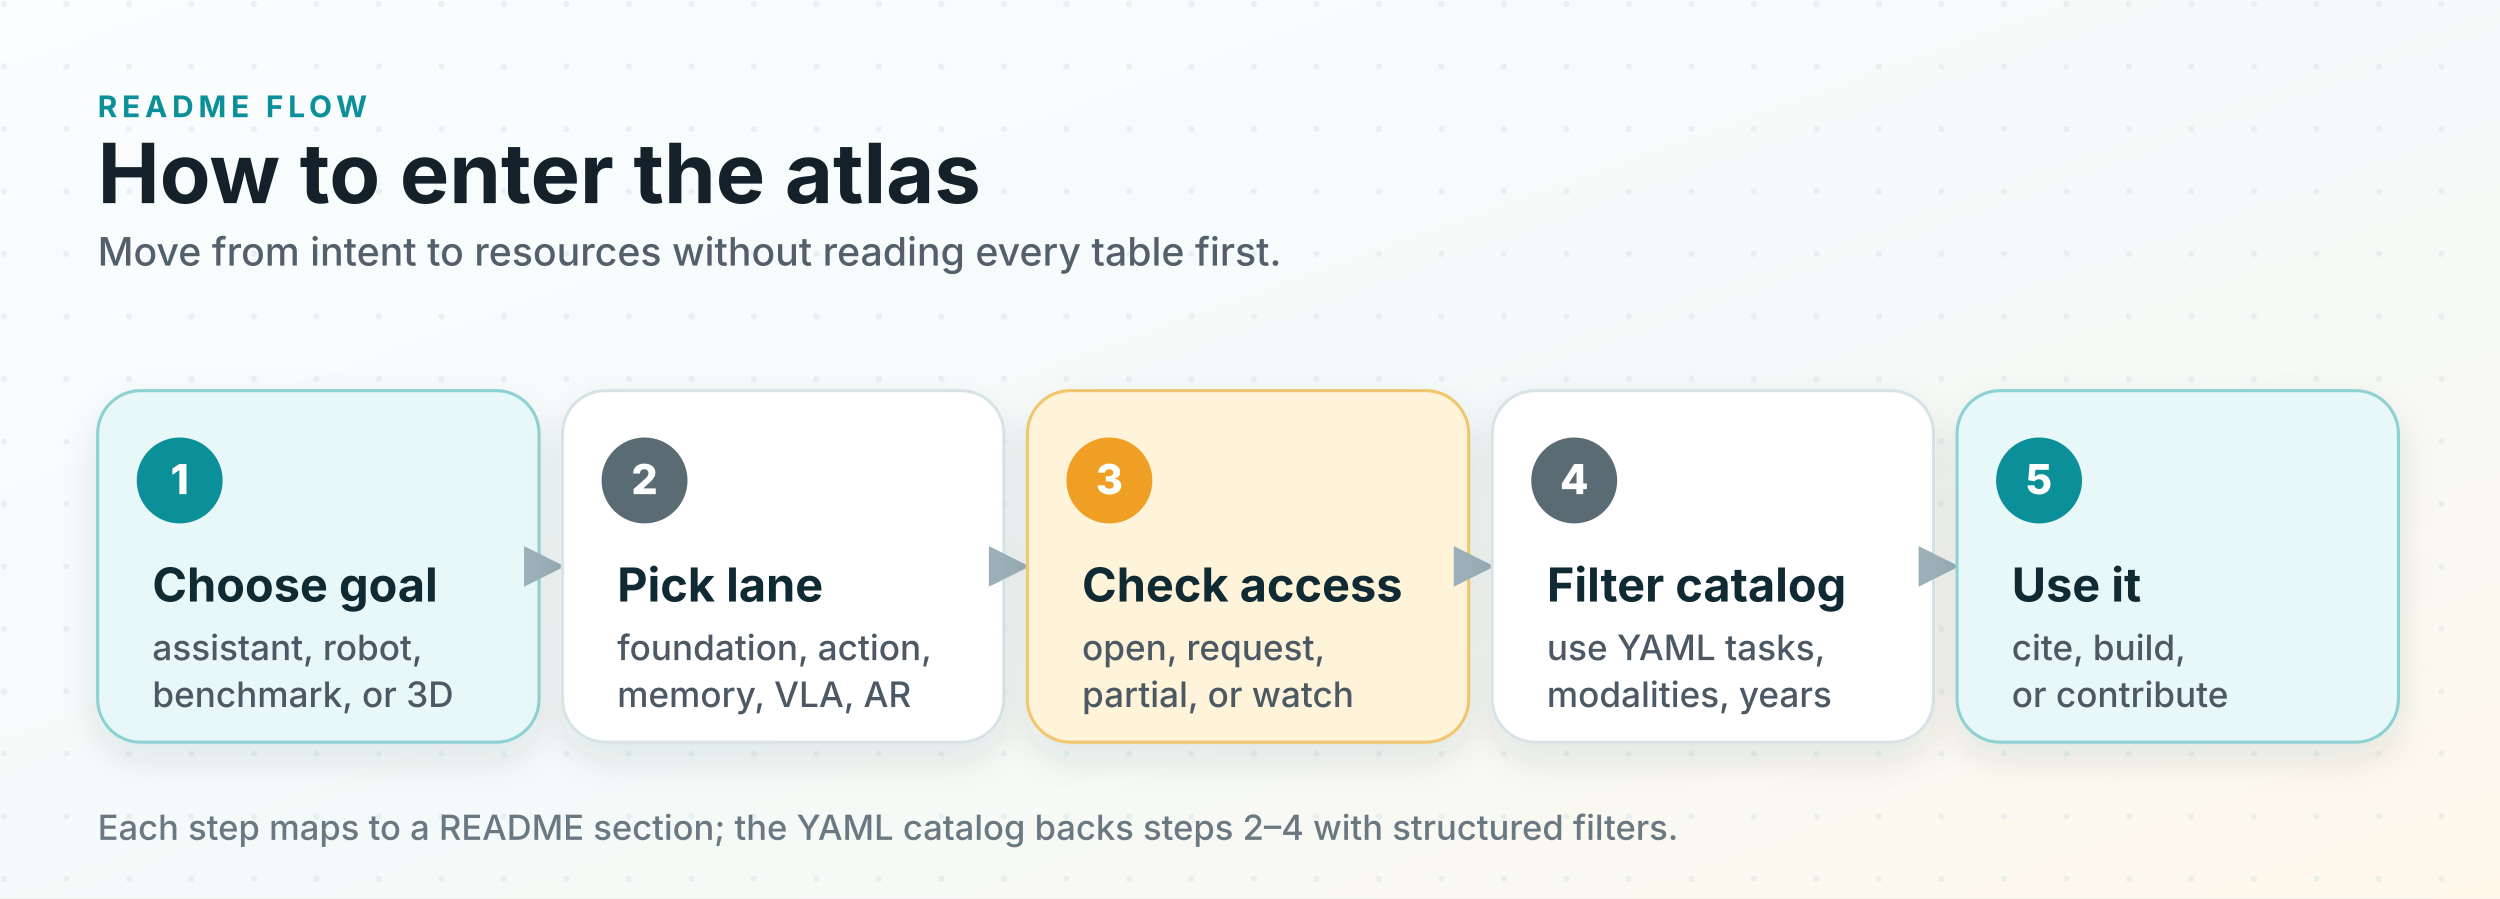
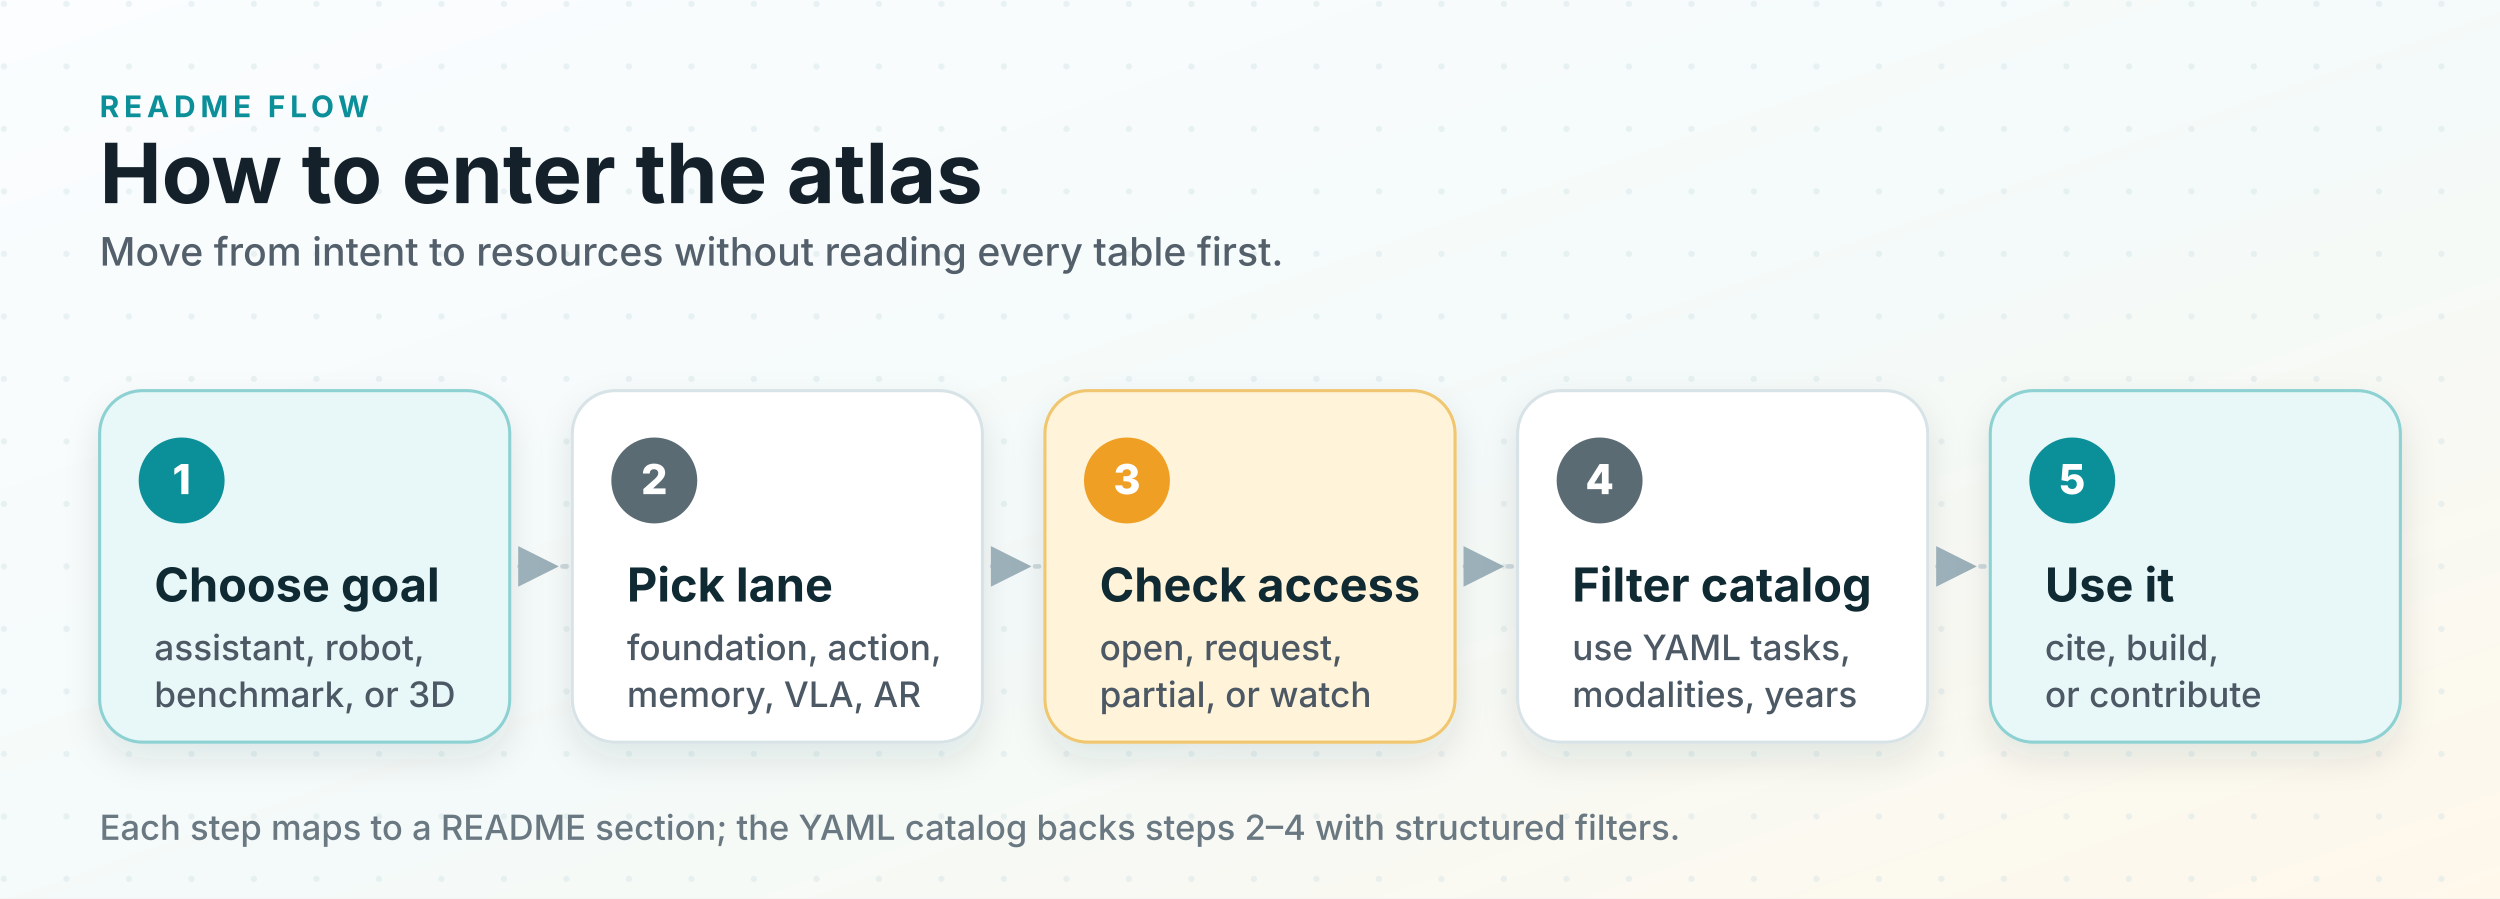
<svg xmlns="http://www.w3.org/2000/svg" viewBox="0 0 1280 460" role="img" aria-labelledby="title desc">
  <defs>
    <linearGradient id="bg" x1="0" x2="1" y1="0" y2="1">
      <stop offset="0" stop-color="#fbfdff" />
      <stop offset="0.55" stop-color="#f4faf9" />
      <stop offset="1" stop-color="#fff8eb" />
    </linearGradient>
    <pattern id="dots" width="32" height="32" patternUnits="userSpaceOnUse">
      <circle cx="2" cy="2" r="1.6" fill="#cfe0e4" opacity="0.4" />
    </pattern>
    <filter id="shadow" x="-10%" y="-12%" width="120%" height="140%">
      <feDropShadow dx="0" dy="8" stdDeviation="9" flood-color="#102a33" flood-opacity="0.10" />
    </filter>
    <marker id="arrow" viewBox="0 0 10 10" refX="8.5" refY="5" markerWidth="8" markerHeight="8" orient="auto-start-reverse">
      <path d="M0 0 L10 5 L0 10 z" fill="#9bb0b8" />
    </marker>
    <style>
      .ink { fill: #14212b; }
      .kicker { font: 700 15.3px system-ui, -apple-system, "Segoe UI", sans-serif; fill: #0b8f98; letter-spacing: .16em; }
      .title { font: 700 42.5px system-ui, -apple-system, "Segoe UI", sans-serif; }
      .subtitle { font: 500 20.1px system-ui, -apple-system, "Segoe UI", sans-serif; fill: #53606b; }
      .numText { font: 800 21.2px system-ui, -apple-system, "Segoe UI", sans-serif; fill: #ffffff; }
      .label { font: 700 24px system-ui, -apple-system, "Segoe UI", sans-serif; fill: #102a33; }
      .text { font: 500 18px system-ui, -apple-system, "Segoe UI", sans-serif; fill: #4c5965; }
      .arrow { stroke: #9bb0b8; stroke-width: 2.6; fill: none; }
      .rail { stroke: #cdd9de; stroke-width: 2.4; stroke-dasharray: 2 9; stroke-linecap: round; }
      .foot { font: 500 17.7px system-ui, -apple-system, "Segoe UI", sans-serif; fill: #6a7882; }
    </style>
  </defs>
  <rect width="1280" height="460" fill="url(#bg)" />
  <rect width="1280" height="460" fill="url(#dots)" />
-   <text class="kicker" x="50" y="60">README FLOW</text>
-   <text class="title ink" x="50" y="104">How to enter the atlas</text>
-   <text class="subtitle" x="50" y="136">Move from intent to resources without reading every table first.</text>
+   <text class="kicker" x="51" y="60">README FLOW</text>
+   <text class="title ink" x="51" y="104">How to enter the atlas</text>
+   <text class="subtitle" x="51" y="136">Move from intent to resources without reading every table first.</text>
  <line class="rail" x1="90" y1="290" x2="1230" y2="290" />
-   <g transform="translate(50 200)">
-     <rect x="0" y="0" width="226" height="180" rx="22" fill="#e8f7f7" stroke="#8ed1d3" stroke-width="1.6" filter="url(#shadow)" />
+   <g transform="translate(51 200)">
+     <rect x="0" y="0" width="210" height="180" rx="22" fill="#e8f7f7" stroke="#8ed1d3" stroke-width="1.6" filter="url(#shadow)" />
    <circle cx="42" cy="46" r="22" fill="#0b8f98" />
    <text class="numText" x="42" y="53" text-anchor="middle">1</text>
    <text class="label" x="28" y="108">Choose goal</text>
    <text class="text" x="28" y="138">assistant, robot,</text>
    <text class="text" x="28" y="162">benchmark, or 3D</text>
  </g>
-   <line class="arrow" x1="278" y1="290" x2="286" y2="290" marker-end="url(#arrow)" />
-   <g transform="translate(288 200)">
-     <rect x="0" y="0" width="226" height="180" rx="22" fill="#ffffff" stroke="#d8e3e7" stroke-width="1.6" filter="url(#shadow)" />
+   <line class="arrow" x1="271" y1="290" x2="283" y2="290" marker-end="url(#arrow)" />
+   <g transform="translate(293 200)">
+     <rect x="0" y="0" width="210" height="180" rx="22" fill="#ffffff" stroke="#d8e3e7" stroke-width="1.6" filter="url(#shadow)" />
    <circle cx="42" cy="46" r="22" fill="#5b6b73" />
    <text class="numText" x="42" y="53" text-anchor="middle">2</text>
    <text class="label" x="28" y="108">Pick lane</text>
    <text class="text" x="28" y="138">foundation, action,</text>
    <text class="text" x="28" y="162">memory, VLA, AR</text>
  </g>
-   <line class="arrow" x1="516" y1="290" x2="524" y2="290" marker-end="url(#arrow)" />
-   <g transform="translate(526 200)">
-     <rect x="0" y="0" width="226" height="180" rx="22" fill="#fff4d9" stroke="#f0c66f" stroke-width="1.6" filter="url(#shadow)" />
+   <line class="arrow" x1="513" y1="290" x2="525" y2="290" marker-end="url(#arrow)" />
+   <g transform="translate(535 200)">
+     <rect x="0" y="0" width="210" height="180" rx="22" fill="#fff4d9" stroke="#f0c66f" stroke-width="1.6" filter="url(#shadow)" />
    <circle cx="42" cy="46" r="22" fill="#ef9f24" />
    <text class="numText" x="42" y="53" text-anchor="middle">3</text>
    <text class="label" x="28" y="108">Check access</text>
    <text class="text" x="28" y="138">open, request,</text>
    <text class="text" x="28" y="162">partial, or watch</text>
  </g>
-   <line class="arrow" x1="754" y1="290" x2="762" y2="290" marker-end="url(#arrow)" />
-   <g transform="translate(764 200)">
-     <rect x="0" y="0" width="226" height="180" rx="22" fill="#ffffff" stroke="#d8e3e7" stroke-width="1.6" filter="url(#shadow)" />
+   <line class="arrow" x1="755" y1="290" x2="767" y2="290" marker-end="url(#arrow)" />
+   <g transform="translate(777 200)">
+     <rect x="0" y="0" width="210" height="180" rx="22" fill="#ffffff" stroke="#d8e3e7" stroke-width="1.6" filter="url(#shadow)" />
    <circle cx="42" cy="46" r="22" fill="#5b6b73" />
    <text class="numText" x="42" y="53" text-anchor="middle">4</text>
    <text class="label" x="28" y="108">Filter catalog</text>
    <text class="text" x="28" y="138">use YAML tasks,</text>
    <text class="text" x="28" y="162">modalities, years</text>
  </g>
-   <line class="arrow" x1="992" y1="290" x2="1000" y2="290" marker-end="url(#arrow)" />
-   <g transform="translate(1002 200)">
-     <rect x="0" y="0" width="226" height="180" rx="22" fill="#e8f7f7" stroke="#8ed1d3" stroke-width="1.6" filter="url(#shadow)" />
+   <line class="arrow" x1="997" y1="290" x2="1009" y2="290" marker-end="url(#arrow)" />
+   <g transform="translate(1019 200)">
+     <rect x="0" y="0" width="210" height="180" rx="22" fill="#e8f7f7" stroke="#8ed1d3" stroke-width="1.6" filter="url(#shadow)" />
    <circle cx="42" cy="46" r="22" fill="#0b8f98" />
    <text class="numText" x="42" y="53" text-anchor="middle">5</text>
    <text class="label" x="28" y="108">Use it</text>
    <text class="text" x="28" y="138">cite, build,</text>
    <text class="text" x="28" y="162">or contribute</text>
  </g>
-   <text class="foot" x="50" y="430">Each step maps to a README section; the YAML catalog backs steps 2–4 with structured filters.</text>
+   <text class="foot" x="51" y="430">Each step maps to a README section; the YAML catalog backs steps 2–4 with structured filters.</text>
</svg>
